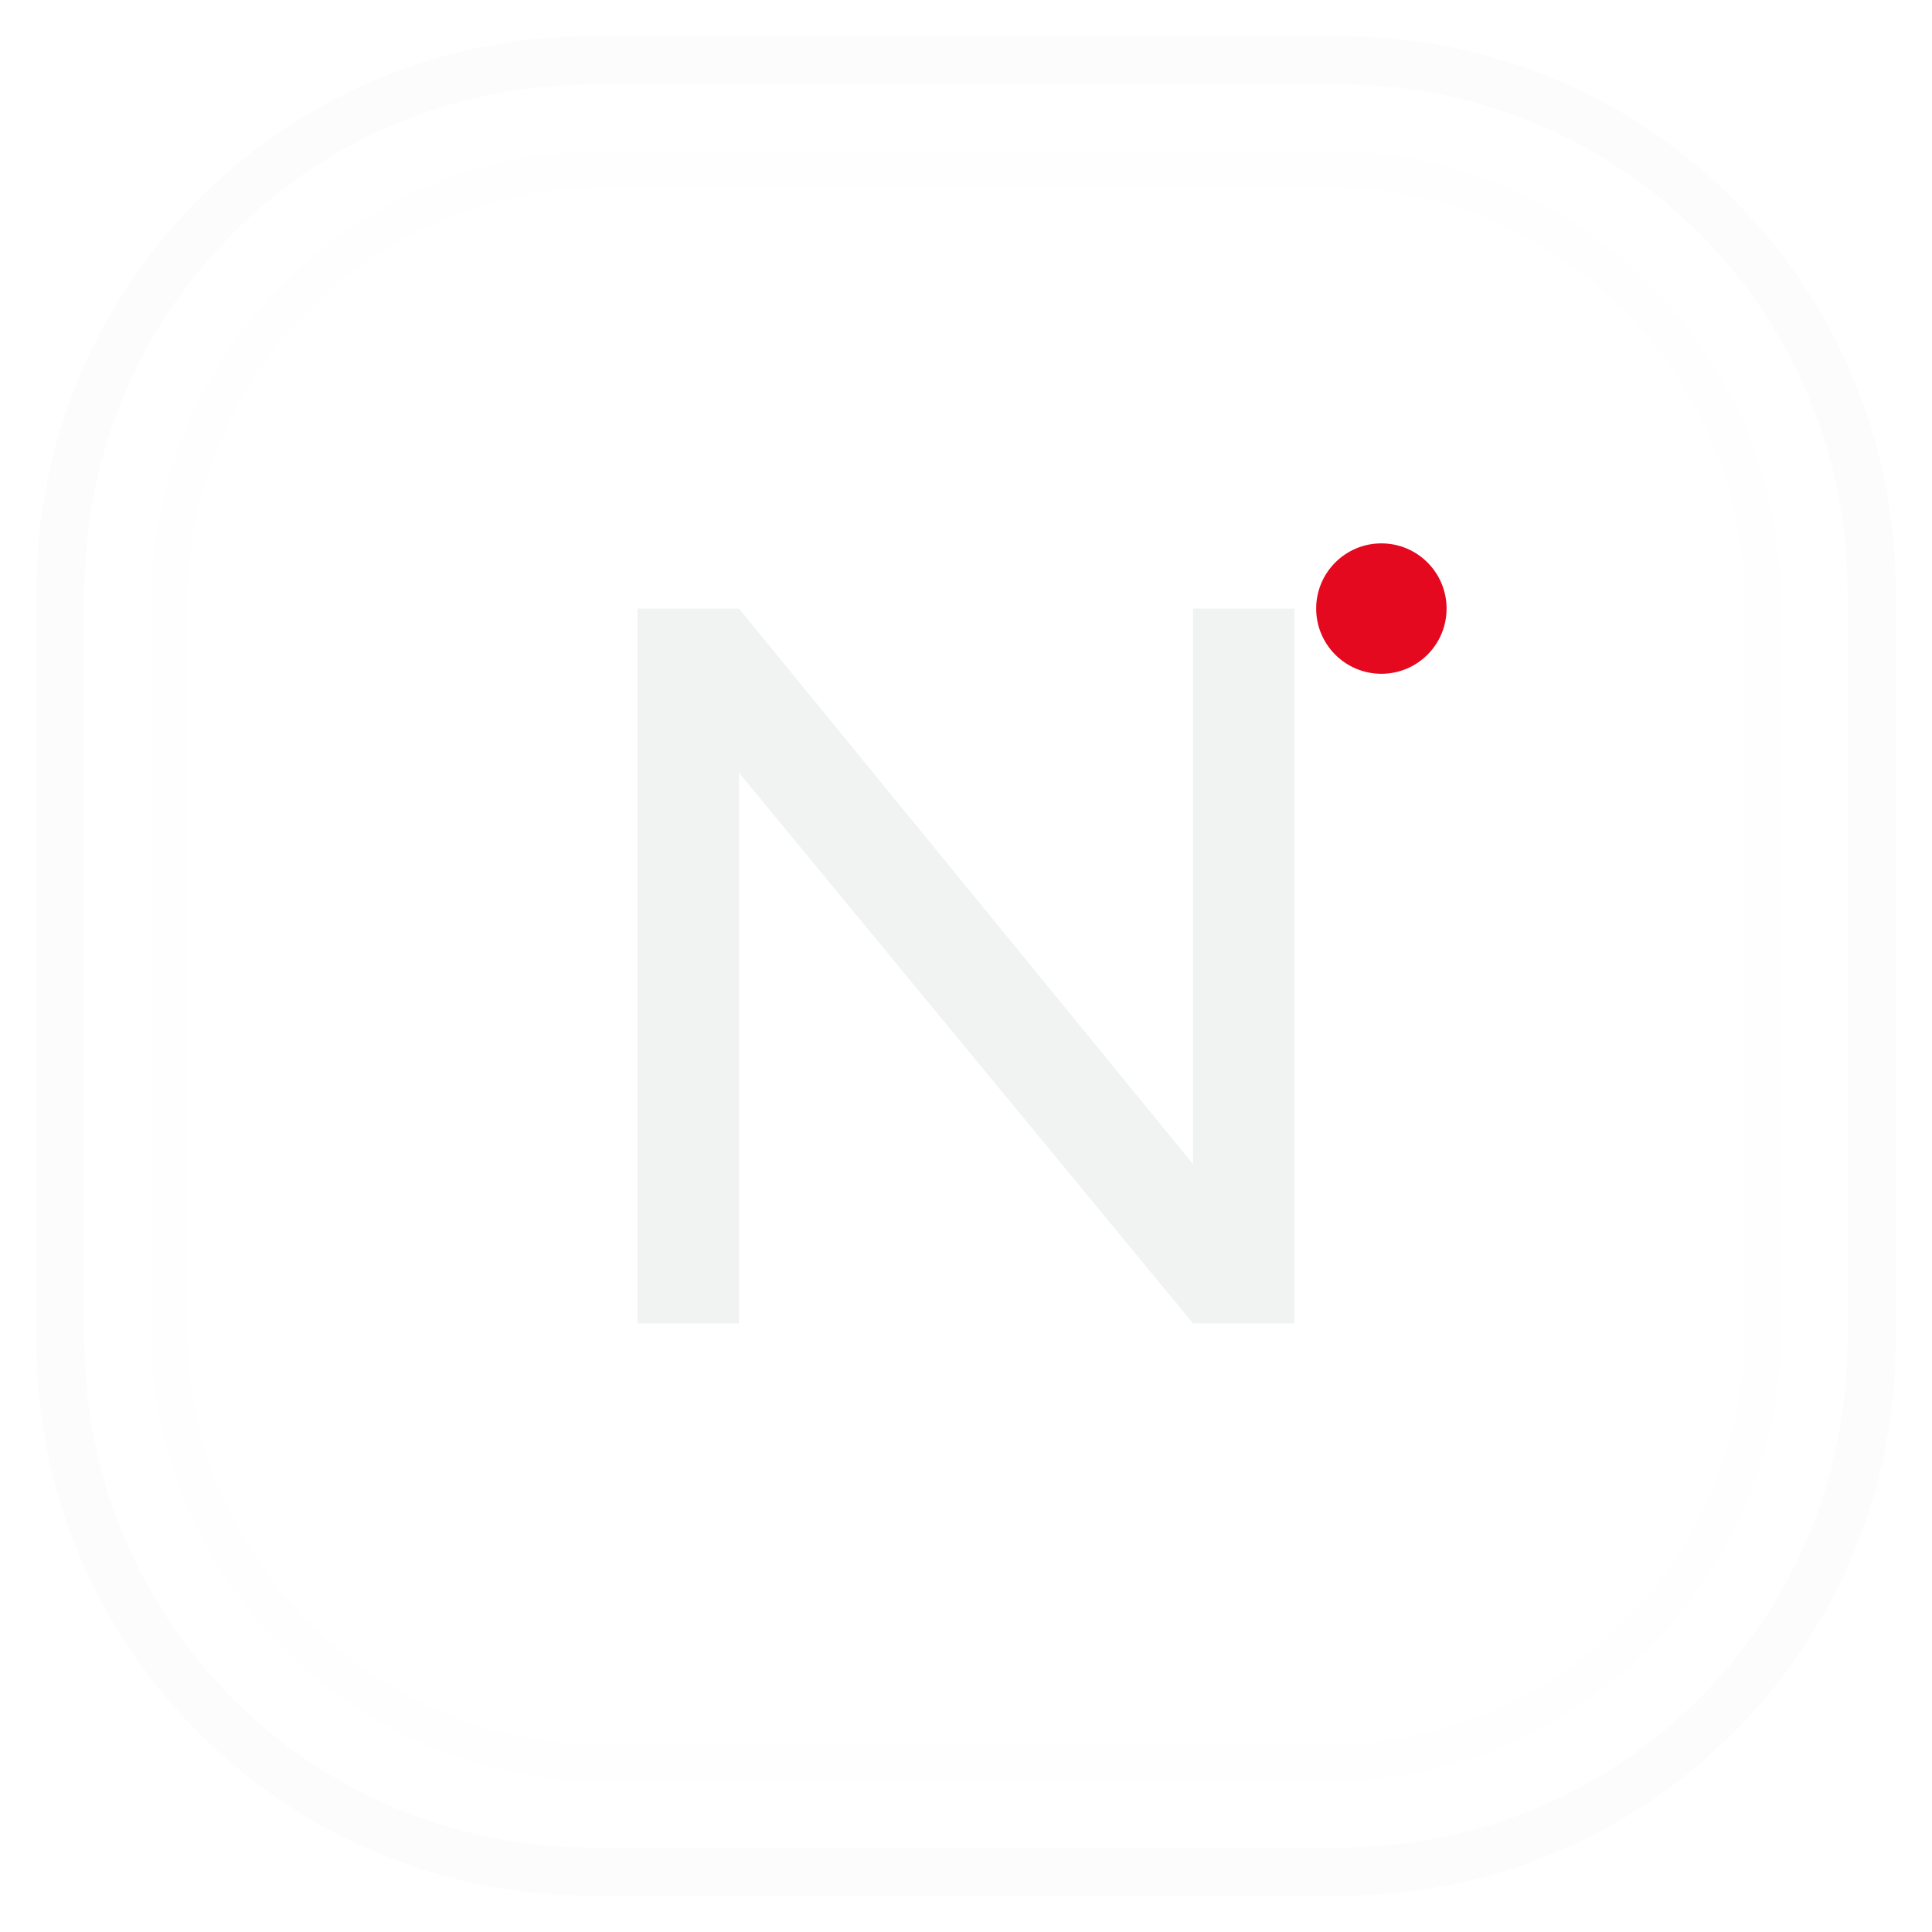
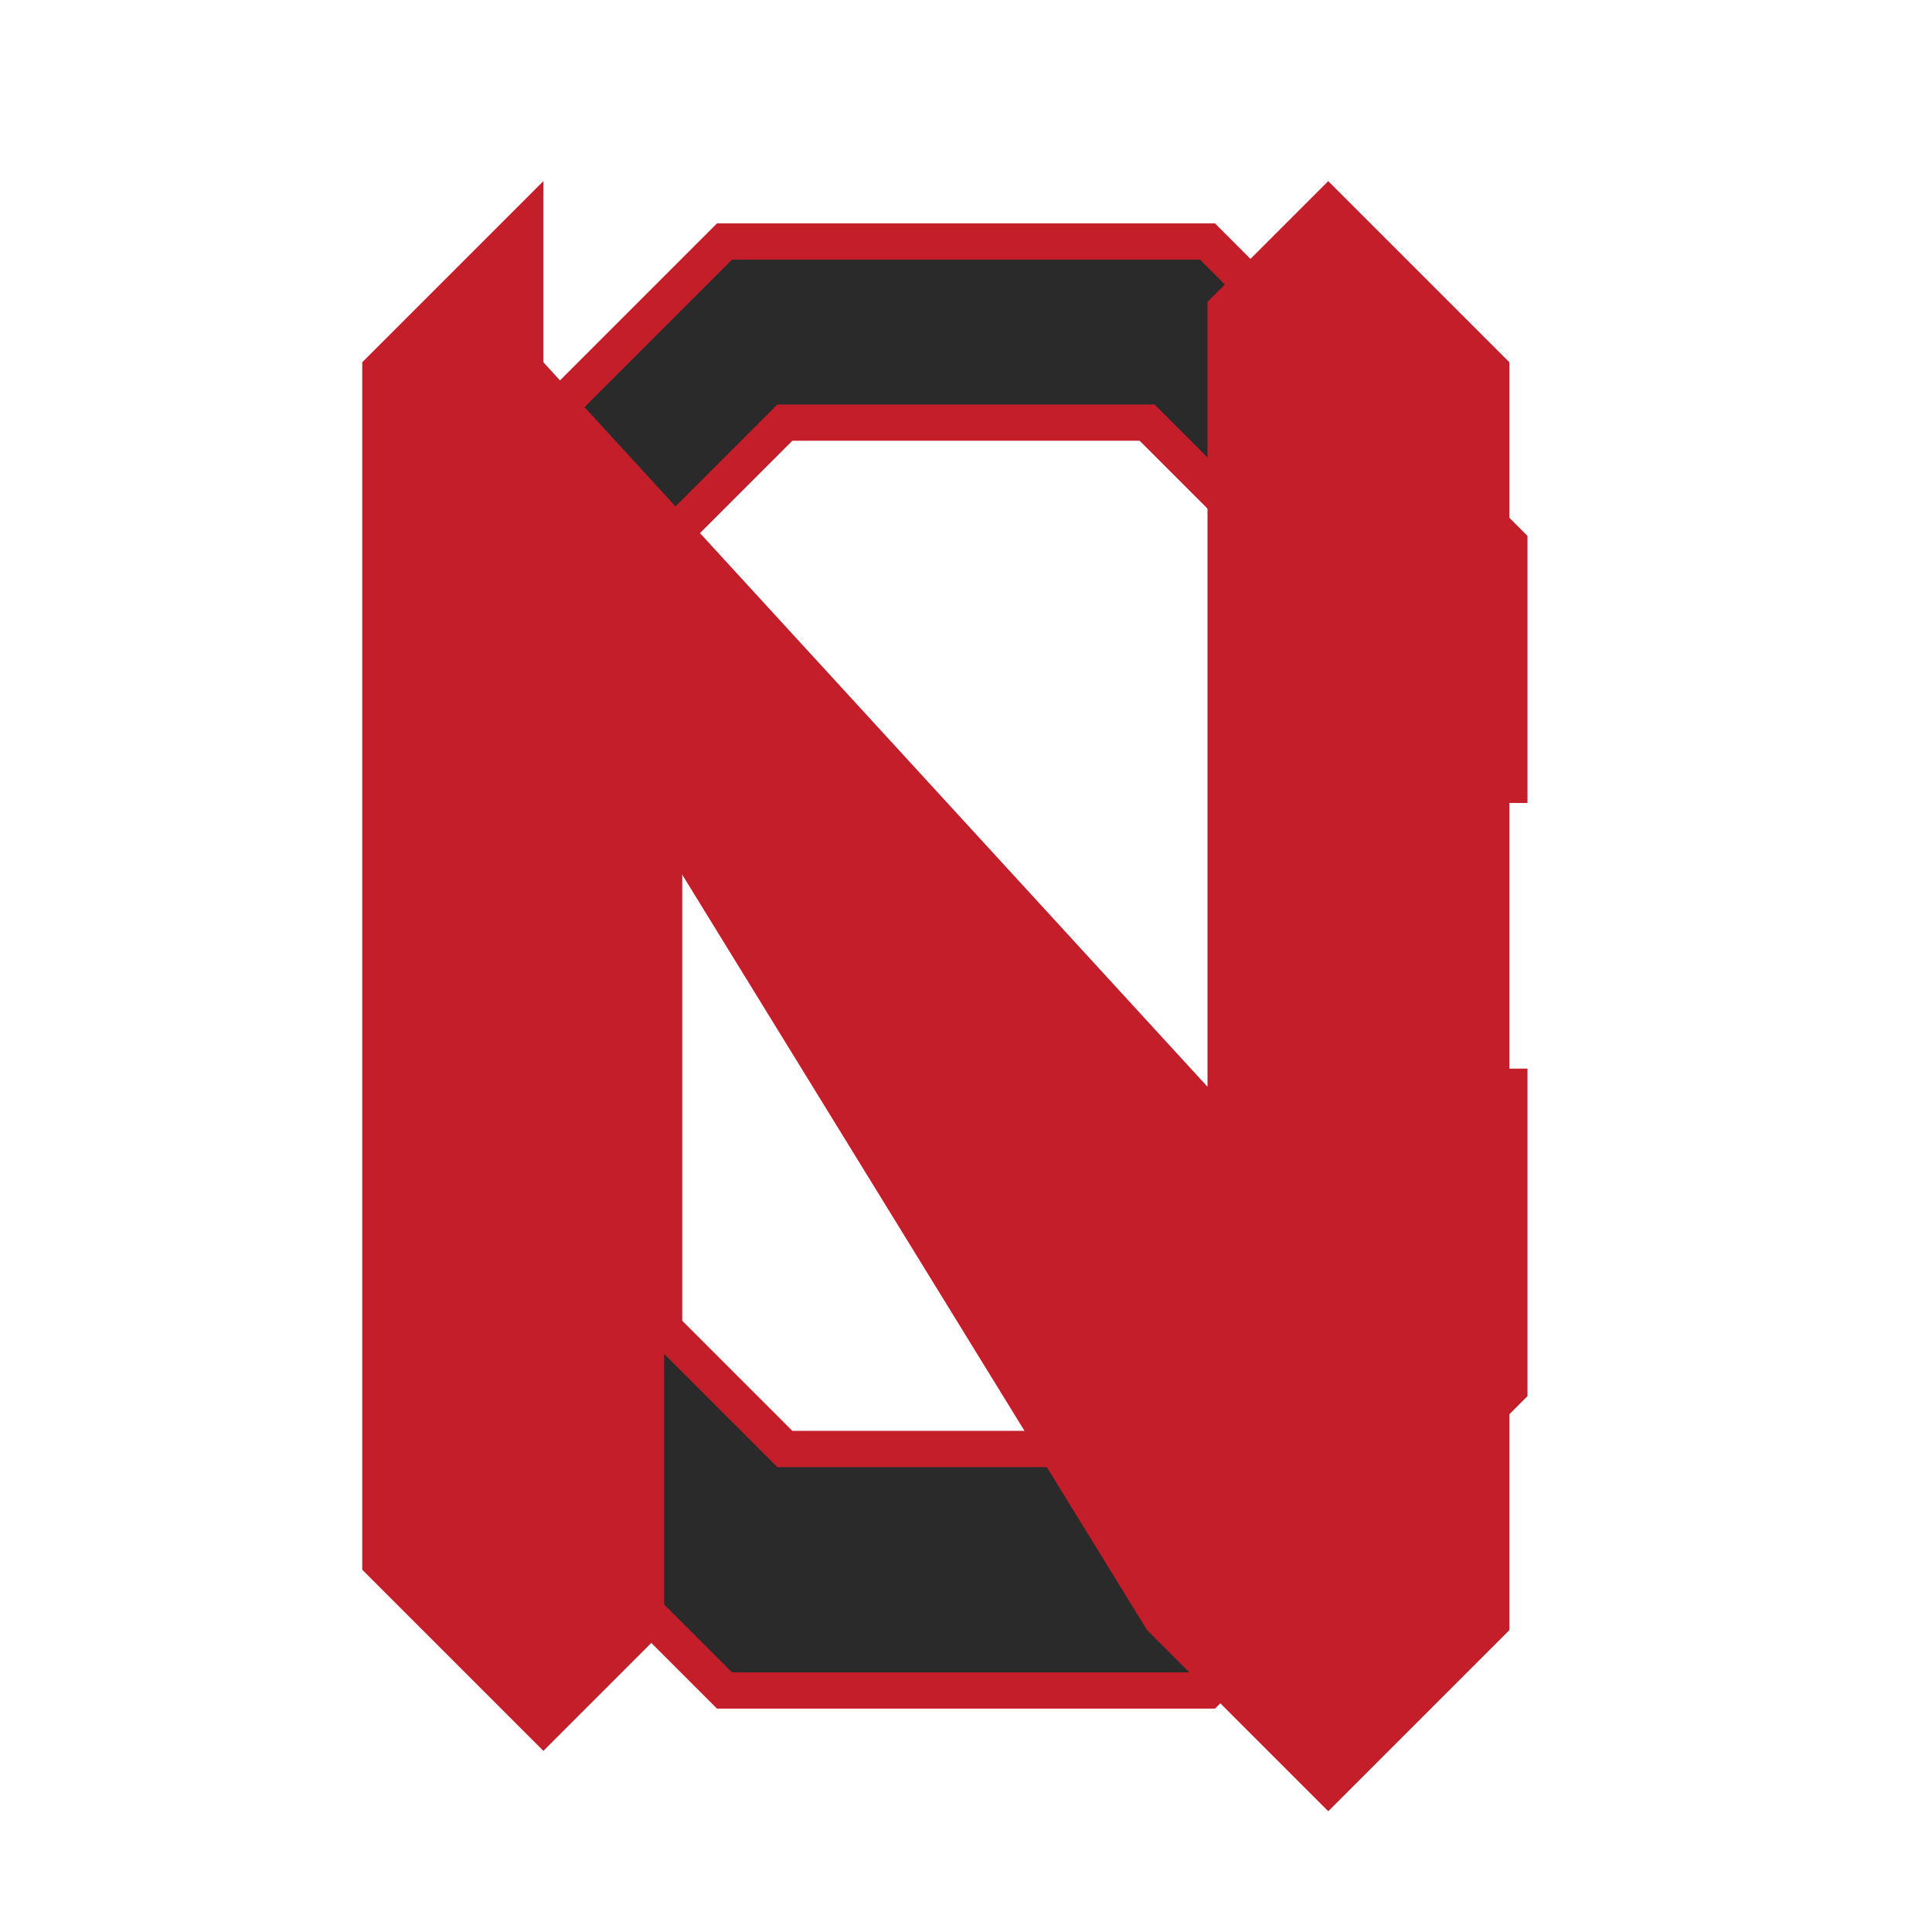
- <svg xmlns="http://www.w3.org/2000/svg" viewBox="0 0 40 40" fill="none" role="img" aria-label="Naraka Cheats">
-   <rect x="1.25" y="1.25" width="37.5" height="37.5" rx="11" stroke="#F1F3F3" stroke-opacity="0.18" stroke-width="1" />
-   <rect x="3.5" y="3.5" width="33" height="33" rx="9" stroke="#F1F3F3" stroke-opacity="0.06" stroke-width="0.75" />
-   <path d="M13.2 27.4V12.6h2.1L24.7 24.1V12.6h2.1v14.8h-2.1L15.3 16V27.4h-2.1z" fill="#F1F3F3" />
-   <circle cx="28.6" cy="12.6" r="1.35" fill="#E50920" />
+ <svg xmlns="http://www.w3.org/2000/svg" viewBox="0 0 64 64" role="img" aria-label="Naraka Cheats">
+   <rect width="64" height="64" fill="none" />
+   <path fill="#2A2A2A" stroke="#C41E2A" stroke-width="1.2" d="M50 18 40 8H24L14 18v28l10 10h16l10-10V36H42v8l-4 4H26l-4-4V18l4-4h12l4 4v8h8V18z" />
+   <path fill="#C41E2A" d="M18 6 12 12v40l6 6 4-4V28l16 26 6 6 6-6V12l-6-6-4 4v26L18 12 18 6z" />
</svg>
